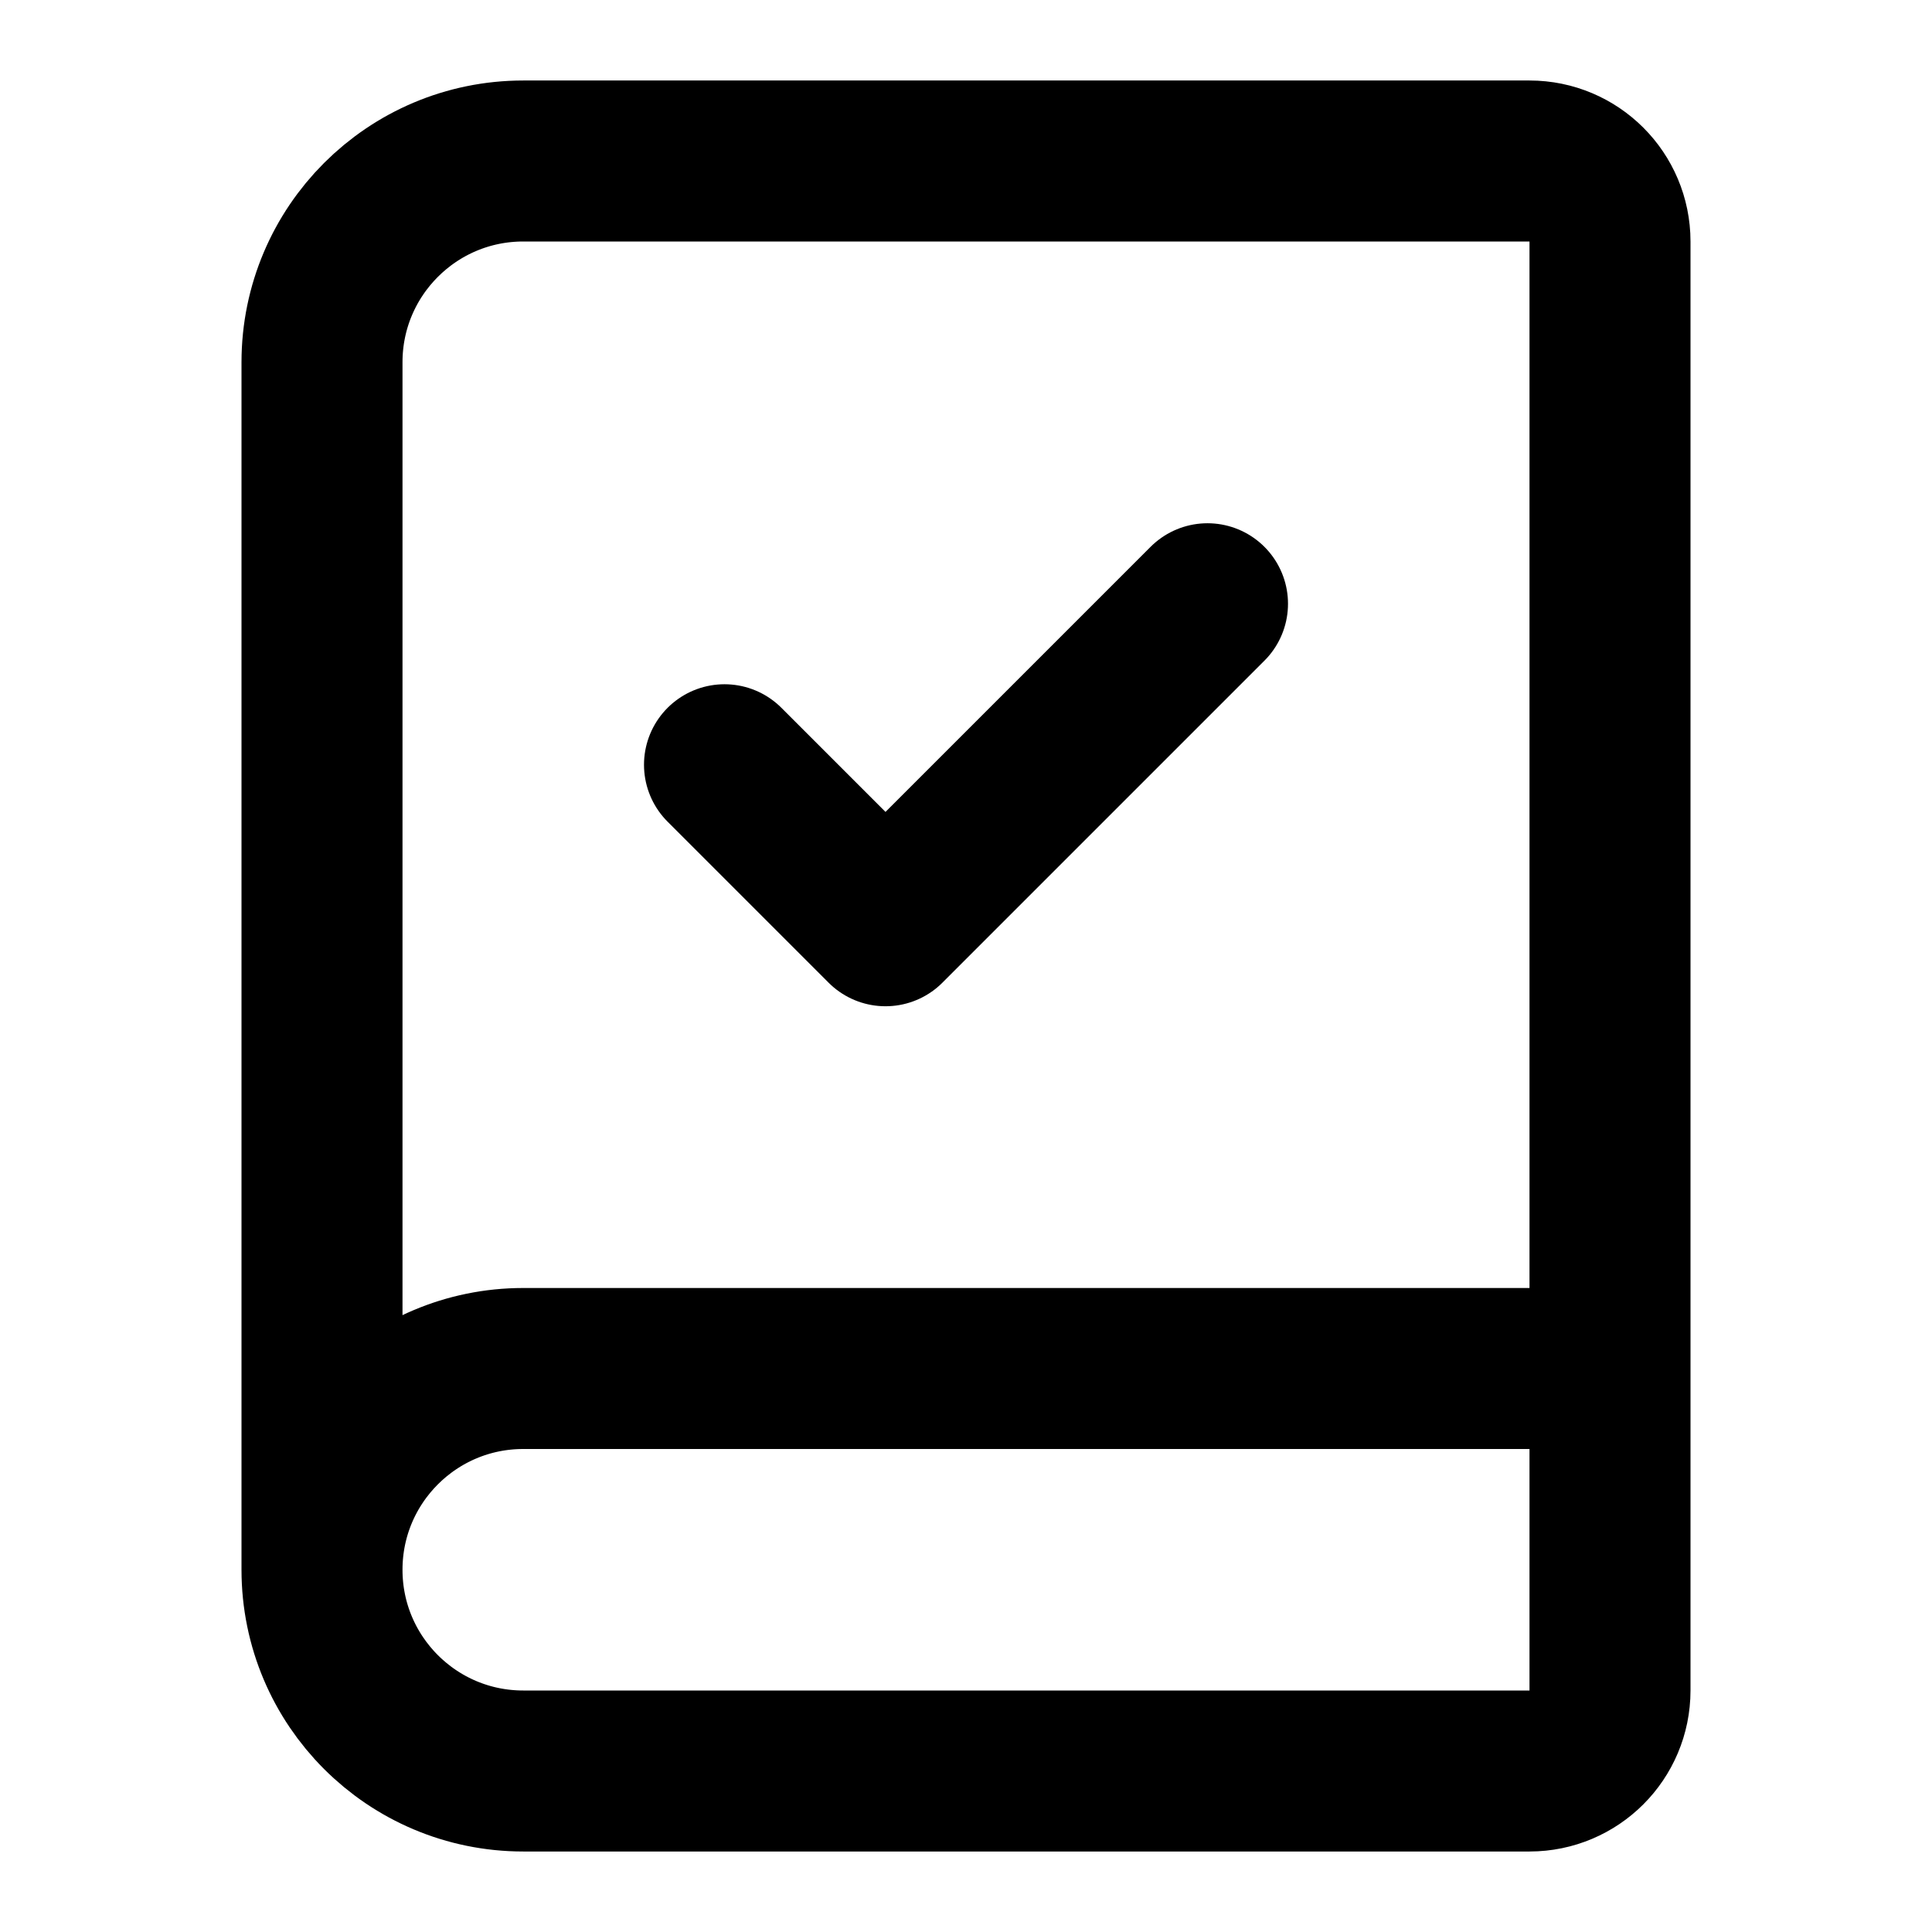
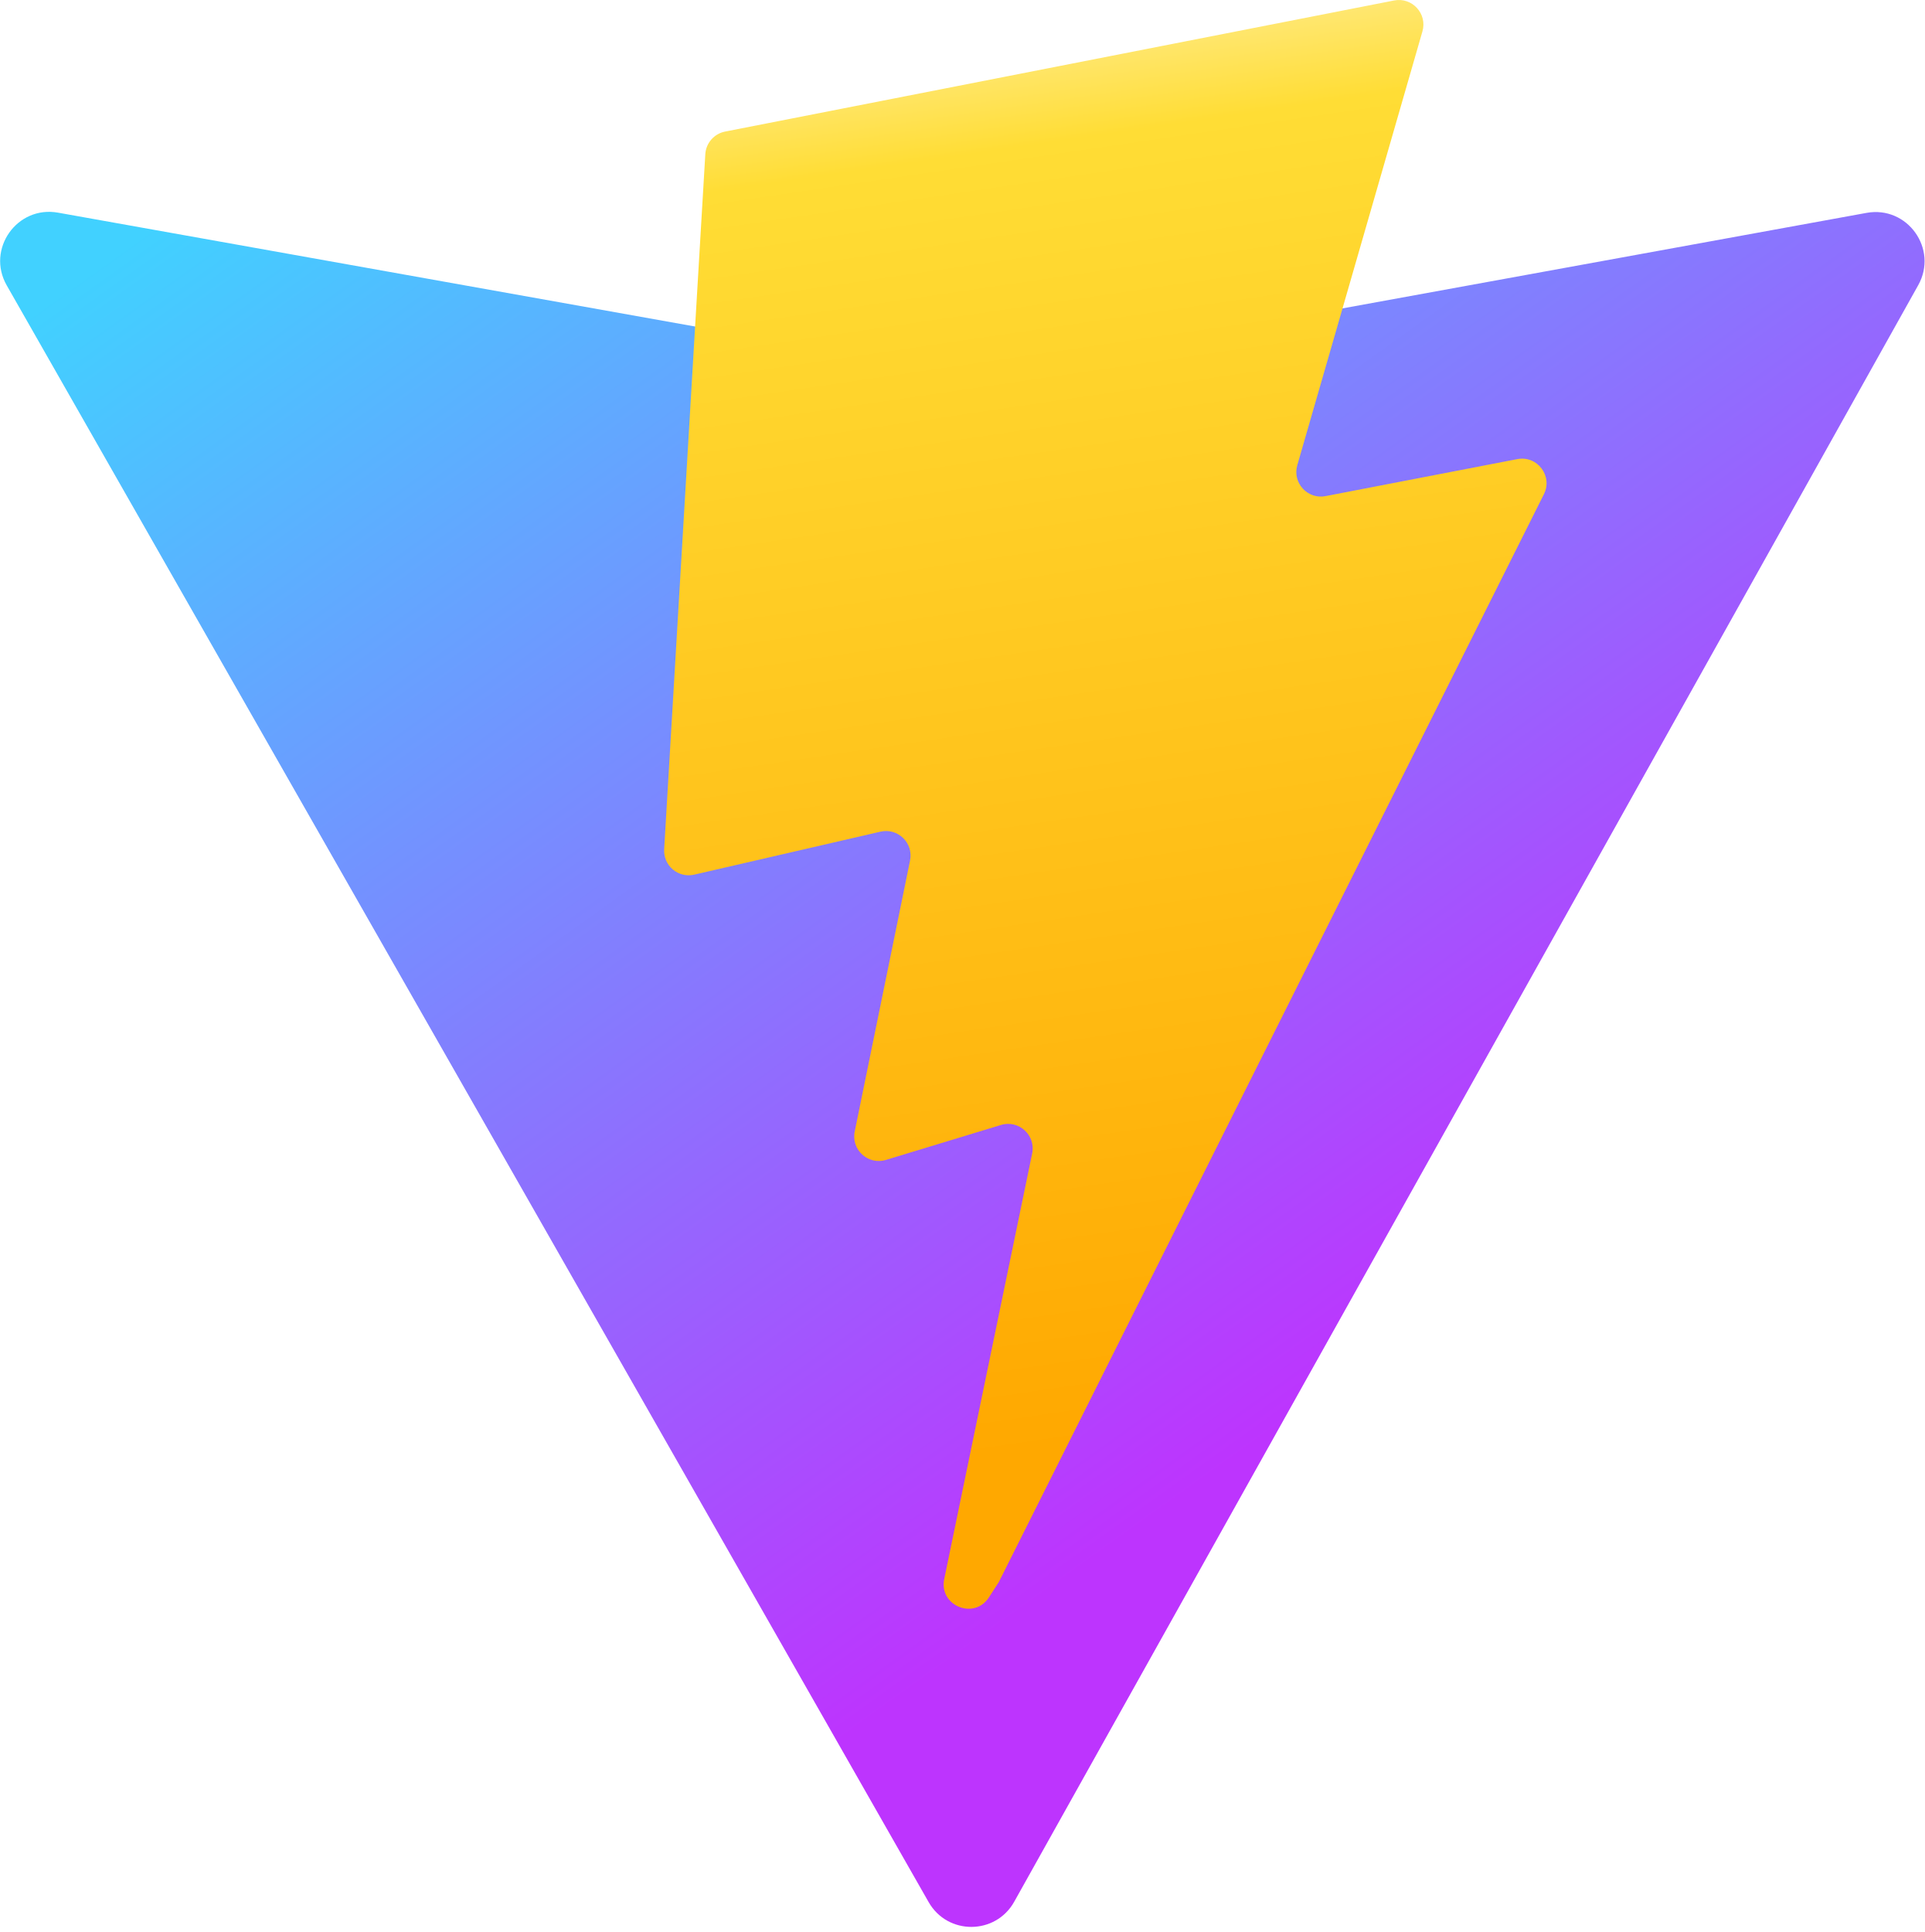
- <svg xmlns="http://www.w3.org/2000/svg" width="24" height="24" viewBox="0 0 24 24" fill="none" stroke="currentColor" stroke-width="2" stroke-linecap="round" stroke-linejoin="round" class="lucide lucide-book-check-icon lucide-book-check">
-   <path d="M4 19.5v-15A2.5 2.5 0 0 1 6.5 2H19a1 1 0 0 1 1 1v18a1 1 0 0 1-1 1H6.5a1 1 0 0 1 0-5H20" />
-   <path d="m9 9.5 2 2 4-4" />
+ <svg xmlns="http://www.w3.org/2000/svg" aria-hidden="true" role="img" class="iconify iconify--logos" width="31.88" height="32" preserveAspectRatio="xMidYMid meet" viewBox="0 0 256 257">
+   <defs>
+     <linearGradient id="IconifyId1813088fe1fbc01fb466" x1="-.828%" x2="57.636%" y1="7.652%" y2="78.411%">
+       <stop offset="0%" stop-color="#41D1FF" />
+       <stop offset="100%" stop-color="#BD34FE" />
+     </linearGradient>
+     <linearGradient id="IconifyId1813088fe1fbc01fb467" x1="43.376%" x2="50.316%" y1="2.242%" y2="89.03%">
+       <stop offset="0%" stop-color="#FFEA83" />
+       <stop offset="8.333%" stop-color="#FFDD35" />
+       <stop offset="100%" stop-color="#FFA800" />
+     </linearGradient>
+   </defs>
+   <path fill="url(#IconifyId1813088fe1fbc01fb466)" d="M255.153 37.938L134.897 252.976c-2.483 4.44-8.862 4.466-11.382.048L.875 37.958c-2.746-4.814 1.371-10.646 6.827-9.67l120.385 21.517a6.537 6.537 0 0 0 2.322-.004l117.867-21.483c5.438-.991 9.574 4.796 6.877 9.62Z" />
+   <path fill="url(#IconifyId1813088fe1fbc01fb467)" d="M185.432.063L96.44 17.501a3.268 3.268 0 0 0-2.634 3.014l-5.474 92.456a3.268 3.268 0 0 0 3.997 3.378l24.777-5.718c2.318-.535 4.413 1.507 3.936 3.838l-7.361 36.047c-.495 2.426 1.782 4.5 4.151 3.78l15.304-4.649c2.372-.72 4.652 1.36 4.15 3.788l-11.698 56.621c-.732 3.542 3.979 5.473 5.943 2.437l1.313-2.028l72.516-144.72c1.215-2.423-.88-5.186-3.54-4.672l-25.505 4.922c-2.396.462-4.435-1.77-3.759-4.114l16.646-57.705c.677-2.35-1.37-4.583-3.769-4.113Z" />
</svg>
